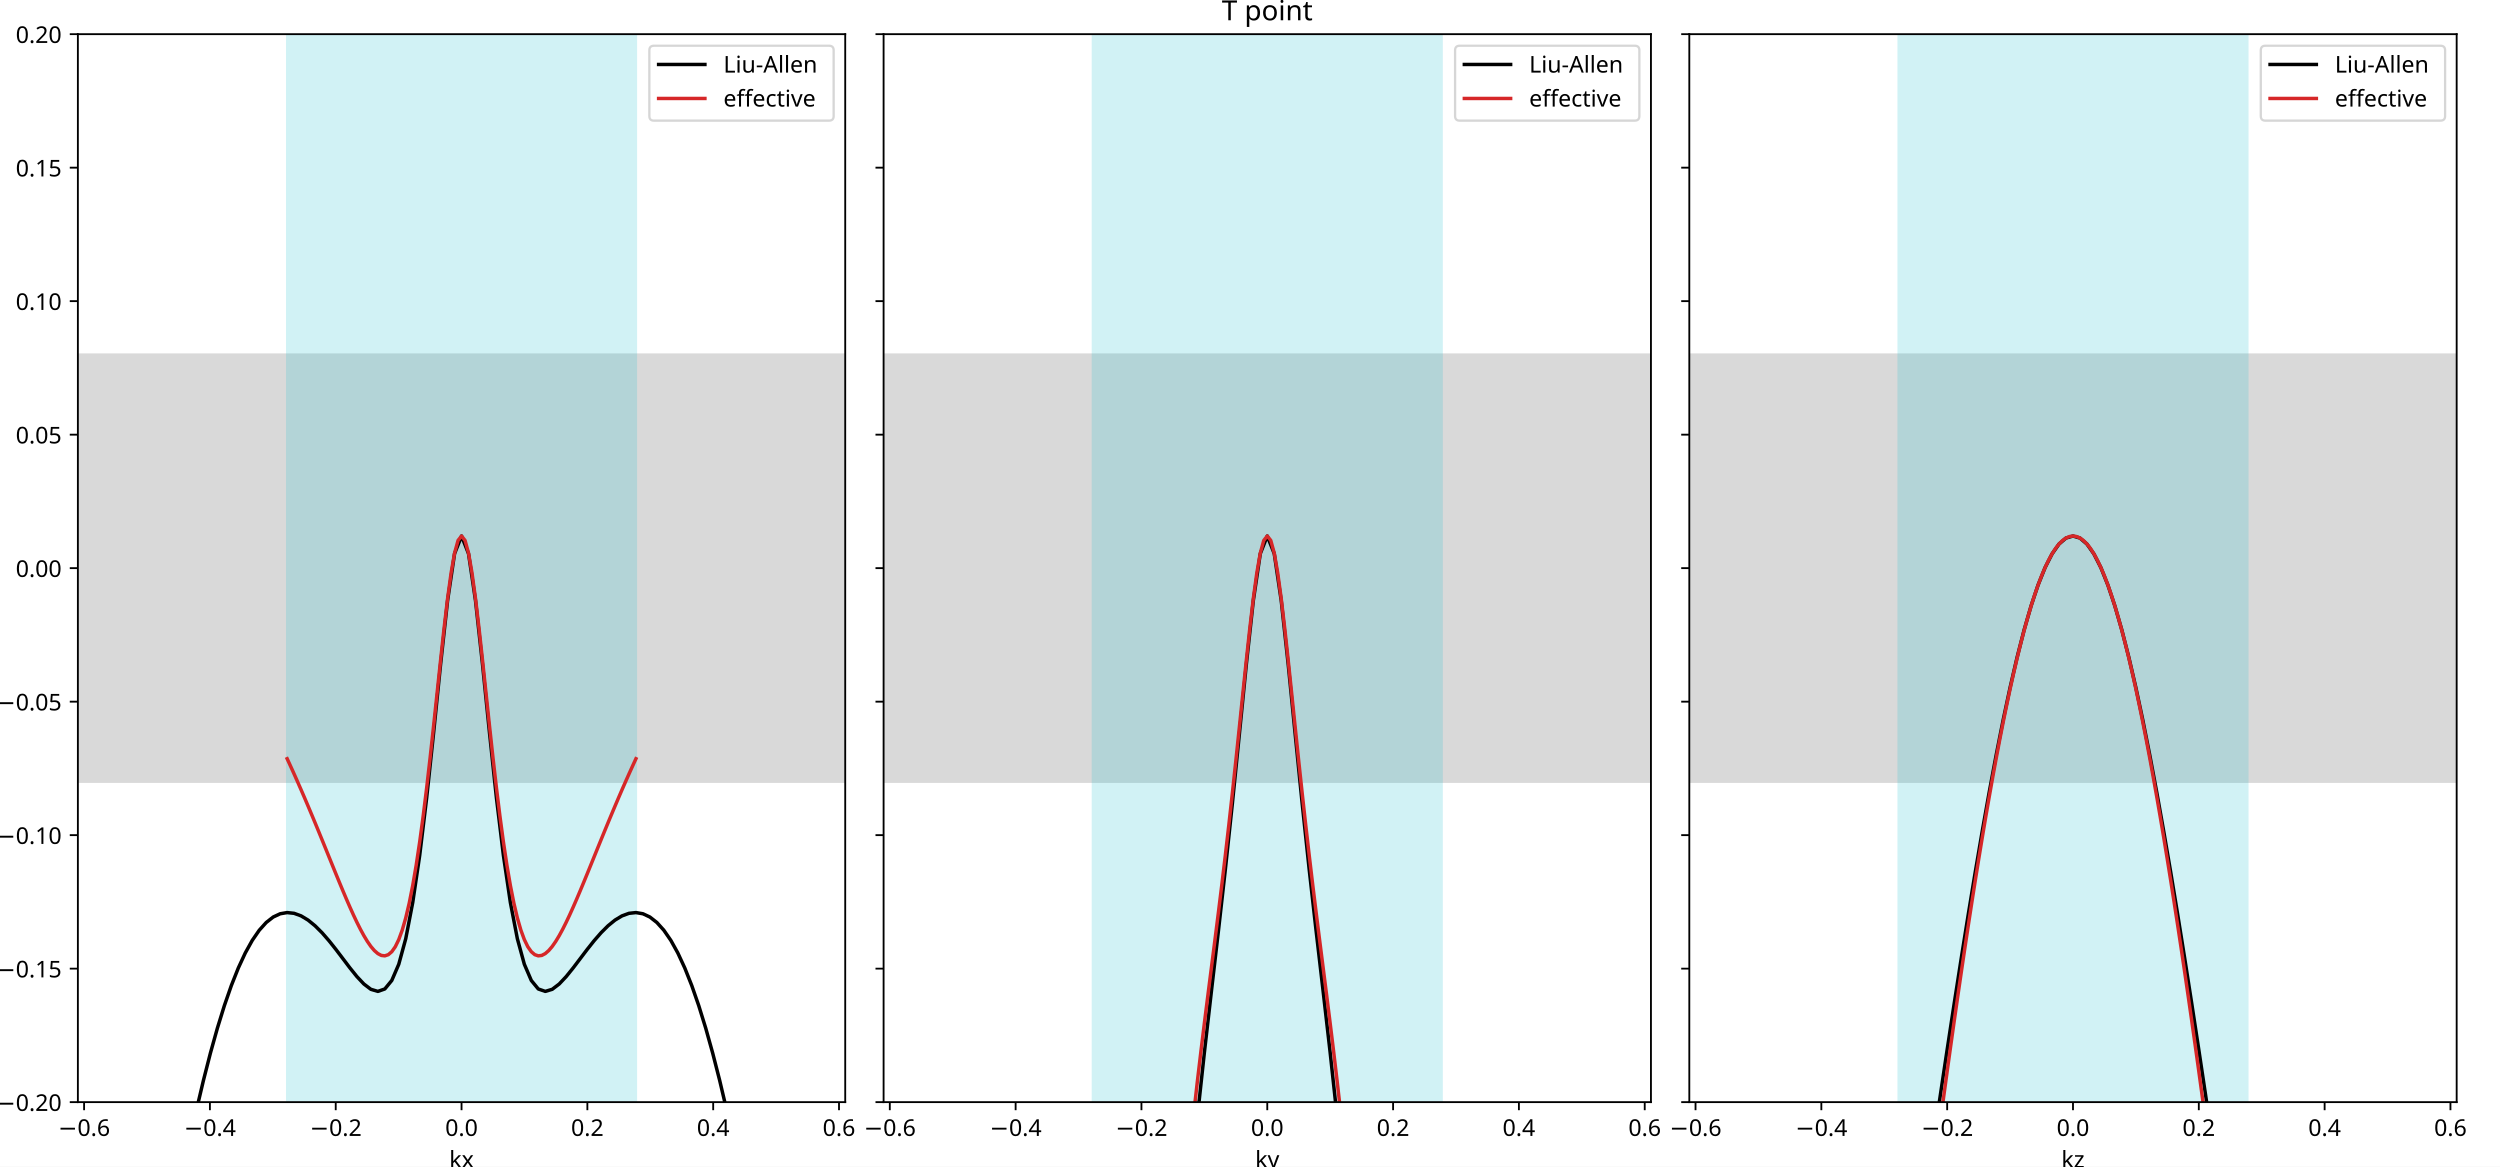
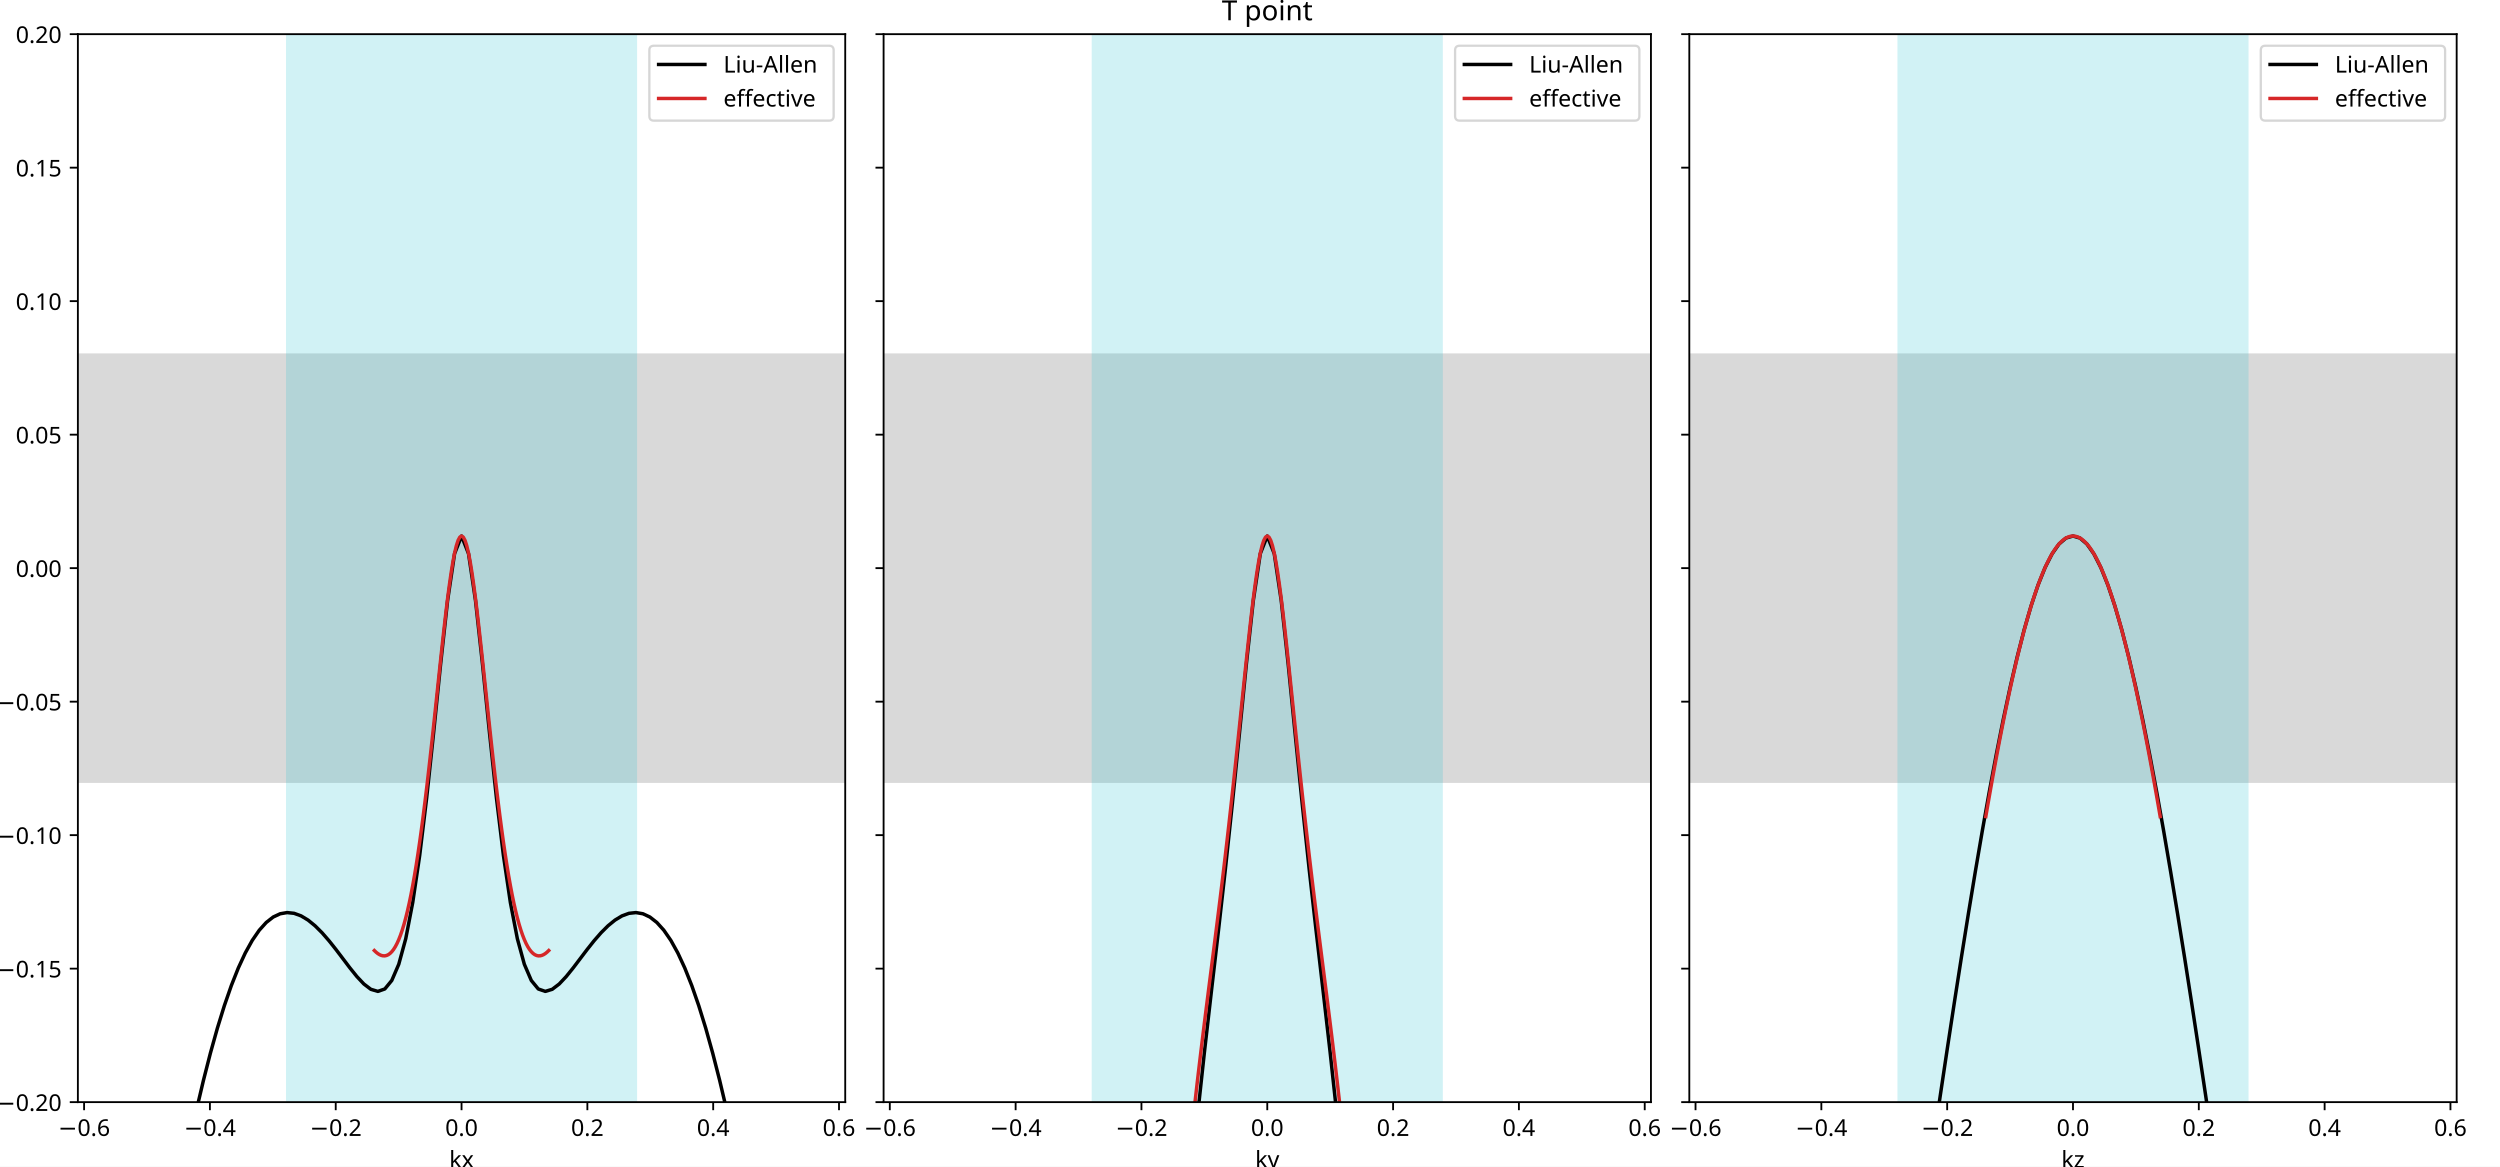
<svg xmlns="http://www.w3.org/2000/svg" xmlns:xlink="http://www.w3.org/1999/xlink" width="1080pt" height="504pt" viewBox="0 0 1080 504" version="1.1">
  <defs>
    <style type="text/css">*{stroke-linejoin: round; stroke-linecap: butt}</style>
  </defs>
  <g id="figure_1">
    <g id="patch_1">
      <path d="M 0 504  L 1080 504  L 1080 0  L 0 0  z " style="fill: #ffffff" />
    </g>
    <g id="axes_1">
      <g id="patch_2">
        <path d="M 33.64 476.12  L 365.137 476.12  L 365.137 14.76  L 33.64 14.76  z " style="fill: #ffffff" />
      </g>
      <g id="patch_3">
-         <path d="M 33.64 337.712  L 33.64 153.168  L 365.137 153.168  L 365.137 337.712  z " clip-path="url(#p3bbc471423)" style="fill: #808080; opacity: 0.3; stroke: #808080; stroke-linejoin: miter" />
+         <path d="M 33.64 337.712  L 33.64 153.168  L 365.137 153.168  L 365.137 337.712  z " clip-path="url(#p25ad41d52d)" style="fill: #808080; opacity: 0.3; stroke: #808080; stroke-linejoin: miter" />
      </g>
      <g id="patch_4">
-         <path d="M 124.048 476.12  L 124.048 14.76  L 274.729 14.76  L 274.729 476.12  z " clip-path="url(#p3bbc471423)" style="fill: #17becf; opacity: 0.2; stroke: #17becf; stroke-linejoin: miter" />
+         <path d="M 124.048 476.12  L 124.048 14.76  L 274.729 14.76  L 274.729 476.12  z " clip-path="url(#p25ad41d52d)" style="fill: #17becf; opacity: 0.2; stroke: #17becf; stroke-linejoin: miter" />
      </g>
      <g id="matplotlib.axis_1">
        <g id="xtick_1">
          <g id="line2d_1">
            <defs>
-               <path id="mbbe432a598" d="M 0 0  L 0 3.5  " style="stroke: #000000; stroke-width: 0.8" />
+               <path id="m4f15b73478" d="M 0 0  L 0 3.5  " style="stroke: #000000; stroke-width: 0.8" />
            </defs>
            <g>
-               <use xlink:href="#mbbe432a598" x="36.326" y="476.12" style="stroke: #000000; stroke-width: 0.8" />
+               <use xlink:href="#m4f15b73478" x="36.326" y="476.12" style="stroke: #000000; stroke-width: 0.8" />
            </g>
          </g>
          <g id="text_1">
            <text style="font: 10px 'sans-serif'; text-anchor: middle" x="36.326" y="490.718" transform="rotate(-0, 36.32618, 490.7184)">−0.6</text>
          </g>
        </g>
        <g id="xtick_2">
          <g id="line2d_2">
            <g>
-               <use xlink:href="#mbbe432a598" x="90.68" y="476.12" style="stroke: #000000; stroke-width: 0.8" />
+               <use xlink:href="#m4f15b73478" x="90.68" y="476.12" style="stroke: #000000; stroke-width: 0.8" />
            </g>
          </g>
          <g id="text_2">
            <text style="font: 10px 'sans-serif'; text-anchor: middle" x="90.68" y="490.718" transform="rotate(-0, 90.68025, 490.7184)">−0.4</text>
          </g>
        </g>
        <g id="xtick_3">
          <g id="line2d_3">
            <g>
-               <use xlink:href="#mbbe432a598" x="145.034" y="476.12" style="stroke: #000000; stroke-width: 0.8" />
+               <use xlink:href="#m4f15b73478" x="145.034" y="476.12" style="stroke: #000000; stroke-width: 0.8" />
            </g>
          </g>
          <g id="text_3">
            <text style="font: 10px 'sans-serif'; text-anchor: middle" x="145.034" y="490.718" transform="rotate(-0, 145.0343, 490.7184)">−0.2</text>
          </g>
        </g>
        <g id="xtick_4">
          <g id="line2d_4">
            <g>
-               <use xlink:href="#mbbe432a598" x="199.388" y="476.12" style="stroke: #000000; stroke-width: 0.8" />
+               <use xlink:href="#m4f15b73478" x="199.388" y="476.12" style="stroke: #000000; stroke-width: 0.8" />
            </g>
          </g>
          <g id="text_4">
            <text style="font: 10px 'sans-serif'; text-anchor: middle" x="199.388" y="490.718" transform="rotate(-0, 199.3884, 490.7184)">0.0</text>
          </g>
        </g>
        <g id="xtick_5">
          <g id="line2d_5">
            <g>
-               <use xlink:href="#mbbe432a598" x="253.742" y="476.12" style="stroke: #000000; stroke-width: 0.8" />
+               <use xlink:href="#m4f15b73478" x="253.742" y="476.12" style="stroke: #000000; stroke-width: 0.8" />
            </g>
          </g>
          <g id="text_5">
            <text style="font: 10px 'sans-serif'; text-anchor: middle" x="253.742" y="490.718" transform="rotate(-0, 253.7425, 490.7184)">0.2</text>
          </g>
        </g>
        <g id="xtick_6">
          <g id="line2d_6">
            <g>
-               <use xlink:href="#mbbe432a598" x="308.097" y="476.12" style="stroke: #000000; stroke-width: 0.8" />
+               <use xlink:href="#m4f15b73478" x="308.097" y="476.12" style="stroke: #000000; stroke-width: 0.8" />
            </g>
          </g>
          <g id="text_6">
            <text style="font: 10px 'sans-serif'; text-anchor: middle" x="308.097" y="490.718" transform="rotate(-0, 308.0965, 490.7184)">0.4</text>
          </g>
        </g>
        <g id="xtick_7">
          <g id="line2d_7">
            <g>
-               <use xlink:href="#mbbe432a598" x="362.451" y="476.12" style="stroke: #000000; stroke-width: 0.8" />
+               <use xlink:href="#m4f15b73478" x="362.451" y="476.12" style="stroke: #000000; stroke-width: 0.8" />
            </g>
          </g>
          <g id="text_7">
            <text style="font: 10px 'sans-serif'; text-anchor: middle" x="362.451" y="490.718" transform="rotate(-0, 362.4506, 490.7184)">0.6</text>
          </g>
        </g>
        <g id="text_8">
          <text style="font: 10px 'sans-serif'; text-anchor: middle" x="199.388" y="504.397" transform="rotate(-0, 199.3884, 504.3966)">kx</text>
        </g>
      </g>
      <g id="matplotlib.axis_2">
        <g id="ytick_1">
          <g id="line2d_8">
            <defs>
-               <path id="maee3a54bb1" d="M 0 0  L -3.5 0  " style="stroke: #000000; stroke-width: 0.8" />
+               <path id="m6a790f35de" d="M 0 0  L -3.5 0  " style="stroke: #000000; stroke-width: 0.8" />
            </defs>
            <g>
-               <use xlink:href="#maee3a54bb1" x="33.64" y="476.12" style="stroke: #000000; stroke-width: 0.8" />
+               <use xlink:href="#m6a790f35de" x="33.64" y="476.12" style="stroke: #000000; stroke-width: 0.8" />
            </g>
          </g>
          <g id="text_9">
            <text style="font: 10px 'sans-serif'; text-anchor: end" x="26.64" y="479.919" transform="rotate(-0, 26.64, 479.9192)">−0.20</text>
          </g>
        </g>
        <g id="ytick_2">
          <g id="line2d_9">
            <g>
-               <use xlink:href="#maee3a54bb1" x="33.64" y="418.45" style="stroke: #000000; stroke-width: 0.8" />
+               <use xlink:href="#m6a790f35de" x="33.64" y="418.45" style="stroke: #000000; stroke-width: 0.8" />
            </g>
          </g>
          <g id="text_10">
            <text style="font: 10px 'sans-serif'; text-anchor: end" x="26.64" y="422.249" transform="rotate(-0, 26.64, 422.2492)">−0.15</text>
          </g>
        </g>
        <g id="ytick_3">
          <g id="line2d_10">
            <g>
-               <use xlink:href="#maee3a54bb1" x="33.64" y="360.78" style="stroke: #000000; stroke-width: 0.8" />
+               <use xlink:href="#m6a790f35de" x="33.64" y="360.78" style="stroke: #000000; stroke-width: 0.8" />
            </g>
          </g>
          <g id="text_11">
            <text style="font: 10px 'sans-serif'; text-anchor: end" x="26.64" y="364.579" transform="rotate(-0, 26.64, 364.5792)">−0.10</text>
          </g>
        </g>
        <g id="ytick_4">
          <g id="line2d_11">
            <g>
-               <use xlink:href="#maee3a54bb1" x="33.64" y="303.11" style="stroke: #000000; stroke-width: 0.8" />
+               <use xlink:href="#m6a790f35de" x="33.64" y="303.11" style="stroke: #000000; stroke-width: 0.8" />
            </g>
          </g>
          <g id="text_12">
            <text style="font: 10px 'sans-serif'; text-anchor: end" x="26.64" y="306.909" transform="rotate(-0, 26.64, 306.9092)">−0.05</text>
          </g>
        </g>
        <g id="ytick_5">
          <g id="line2d_12">
            <g>
-               <use xlink:href="#maee3a54bb1" x="33.64" y="245.44" style="stroke: #000000; stroke-width: 0.8" />
+               <use xlink:href="#m6a790f35de" x="33.64" y="245.44" style="stroke: #000000; stroke-width: 0.8" />
            </g>
          </g>
          <g id="text_13">
            <text style="font: 10px 'sans-serif'; text-anchor: end" x="26.64" y="249.239" transform="rotate(-0, 26.64, 249.2392)">0.00</text>
          </g>
        </g>
        <g id="ytick_6">
          <g id="line2d_13">
            <g>
-               <use xlink:href="#maee3a54bb1" x="33.64" y="187.77" style="stroke: #000000; stroke-width: 0.8" />
+               <use xlink:href="#m6a790f35de" x="33.64" y="187.77" style="stroke: #000000; stroke-width: 0.8" />
            </g>
          </g>
          <g id="text_14">
            <text style="font: 10px 'sans-serif'; text-anchor: end" x="26.64" y="191.569" transform="rotate(-0, 26.64, 191.5692)">0.05</text>
          </g>
        </g>
        <g id="ytick_7">
          <g id="line2d_14">
            <g>
-               <use xlink:href="#maee3a54bb1" x="33.64" y="130.1" style="stroke: #000000; stroke-width: 0.8" />
+               <use xlink:href="#m6a790f35de" x="33.64" y="130.1" style="stroke: #000000; stroke-width: 0.8" />
            </g>
          </g>
          <g id="text_15">
            <text style="font: 10px 'sans-serif'; text-anchor: end" x="26.64" y="133.899" transform="rotate(-0, 26.64, 133.8992)">0.10</text>
          </g>
        </g>
        <g id="ytick_8">
          <g id="line2d_15">
            <g>
-               <use xlink:href="#maee3a54bb1" x="33.64" y="72.43" style="stroke: #000000; stroke-width: 0.8" />
+               <use xlink:href="#m6a790f35de" x="33.64" y="72.43" style="stroke: #000000; stroke-width: 0.8" />
            </g>
          </g>
          <g id="text_16">
            <text style="font: 10px 'sans-serif'; text-anchor: end" x="26.64" y="76.229" transform="rotate(-0, 26.64, 76.22922)">0.15</text>
          </g>
        </g>
        <g id="ytick_9">
          <g id="line2d_16">
            <g>
-               <use xlink:href="#maee3a54bb1" x="33.64" y="14.76" style="stroke: #000000; stroke-width: 0.8" />
+               <use xlink:href="#m6a790f35de" x="33.64" y="14.76" style="stroke: #000000; stroke-width: 0.8" />
            </g>
          </g>
          <g id="text_17">
            <text style="font: 10px 'sans-serif'; text-anchor: end" x="26.64" y="18.559" transform="rotate(-0, 26.64, 18.55922)">0.20</text>
          </g>
        </g>
        <g id="text_18">
          <text style="font: 10px 'sans-serif'; text-anchor: middle" x="-10.085" y="245.44" transform="rotate(-90, -10.085, 245.44)">Energy</text>
        </g>
      </g>
      <g id="line2d_17">
-         <path d="M 79.404 505  L 81.858 493.15  L 84.871 479.47  L 87.885 466.714  L 90.899 454.929  L 93.912 444.154  L 96.926 434.422  L 99.939 425.757  L 102.953 418.171  L 105.967 411.667  L 108.98 406.237  L 111.994 401.863  L 115.007 398.515  L 118.021 396.158  L 121.035 394.747  L 124.048 394.232  L 127.062 394.558  L 130.075 395.663  L 133.089 397.48  L 136.103 399.935  L 139.116 402.942  L 142.13 406.402  L 145.143 410.194  L 148.157 414.17  L 151.171 418.145  L 154.184 421.883  L 157.198 425.087  L 160.211 427.378  L 163.225 428.283  L 166.239 427.232  L 169.252 423.561  L 172.266 416.554  L 175.28 405.518  L 178.293 389.916  L 181.307 369.534  L 184.32 344.683  L 187.334 316.426  L 190.348 286.849  L 193.361 259.423  L 196.375 239.176  L 199.388 231.566  L 202.402 239.176  L 205.416 259.423  L 208.429 286.849  L 211.443 316.426  L 214.456 344.683  L 217.47 369.534  L 220.484 389.916  L 223.497 405.518  L 226.511 416.554  L 229.524 423.561  L 232.538 427.232  L 235.552 428.283  L 238.565 427.378  L 241.579 425.087  L 244.592 421.883  L 247.606 418.145  L 250.62 414.17  L 253.633 410.194  L 256.647 406.402  L 259.661 402.942  L 262.674 399.935  L 265.688 397.48  L 268.701 395.663  L 271.715 394.558  L 274.729 394.232  L 277.742 394.747  L 280.756 396.158  L 283.769 398.515  L 286.783 401.863  L 289.797 406.237  L 292.81 411.667  L 295.824 418.171  L 298.837 425.757  L 301.851 434.422  L 304.865 444.154  L 307.878 454.929  L 310.892 466.714  L 313.905 479.47  L 316.919 493.15  L 319.373 505  " clip-path="url(#p3bbc471423)" style="fill: none; stroke: #000000; stroke-width: 1.5; stroke-linecap: square" />
+         <path d="M 79.404 505  L 81.858 493.15  L 84.871 479.47  L 87.885 466.714  L 90.899 454.929  L 93.912 444.154  L 96.926 434.422  L 99.939 425.757  L 102.953 418.171  L 105.967 411.667  L 108.98 406.237  L 111.994 401.863  L 115.007 398.515  L 118.021 396.158  L 121.035 394.747  L 124.048 394.232  L 127.062 394.558  L 130.075 395.663  L 133.089 397.48  L 136.103 399.935  L 139.116 402.942  L 142.13 406.402  L 145.143 410.194  L 148.157 414.17  L 151.171 418.145  L 154.184 421.883  L 157.198 425.087  L 160.211 427.378  L 163.225 428.283  L 166.239 427.232  L 169.252 423.561  L 172.266 416.554  L 175.28 405.518  L 178.293 389.916  L 181.307 369.534  L 184.32 344.683  L 187.334 316.426  L 190.348 286.849  L 193.361 259.423  L 196.375 239.176  L 199.388 231.566  L 202.402 239.176  L 205.416 259.423  L 208.429 286.849  L 211.443 316.426  L 214.456 344.683  L 217.47 369.534  L 220.484 389.916  L 223.497 405.518  L 226.511 416.554  L 229.524 423.561  L 232.538 427.232  L 235.552 428.283  L 238.565 427.378  L 241.579 425.087  L 244.592 421.883  L 247.606 418.145  L 250.62 414.17  L 253.633 410.194  L 256.647 406.402  L 259.661 402.942  L 262.674 399.935  L 265.688 397.48  L 268.701 395.663  L 271.715 394.558  L 274.729 394.232  L 277.742 394.747  L 280.756 396.158  L 283.769 398.515  L 286.783 401.863  L 289.797 406.237  L 292.81 411.667  L 295.824 418.171  L 298.837 425.757  L 301.851 434.422  L 304.865 444.154  L 307.878 454.929  L 310.892 466.714  L 313.905 479.47  L 316.919 493.15  L 319.373 505  " clip-path="url(#p25ad41d52d)" style="fill: none; stroke: #000000; stroke-width: 1.5; stroke-linecap: square" />
      </g>
      <g id="line2d_18">
-         <path d="M 124.048 327.767  L 125.555 331.042  L 127.062 334.373  L 128.569 337.758  L 130.075 341.197  L 131.582 344.687  L 133.089 348.224  L 134.596 351.806  L 136.103 355.427  L 137.609 359.082  L 139.116 362.765  L 140.623 366.467  L 142.13 370.18  L 143.637 373.892  L 145.143 377.59  L 146.65 381.258  L 148.157 384.88  L 149.664 388.434  L 151.171 391.896  L 152.677 395.237  L 154.184 398.428  L 155.691 401.429  L 157.198 404.201  L 158.705 406.695  L 160.211 408.859  L 161.718 410.632  L 163.225 411.95  L 164.732 412.74  L 166.239 412.924  L 167.746 412.419  L 169.252 411.139  L 170.759 408.996  L 172.266 405.903  L 173.773 401.778  L 175.28 396.547  L 176.786 390.152  L 178.293 382.553  L 179.8 373.735  L 181.307 363.715  L 182.814 352.548  L 184.32 340.335  L 185.827 327.226  L 187.334 313.437  L 188.841 299.255  L 190.348 285.053  L 191.854 271.302  L 193.361 258.579  L 194.868 247.556  L 196.375 238.956  L 197.882 233.46  L 199.388 231.566  L 200.895 233.46  L 202.402 238.956  L 203.909 247.556  L 205.416 258.579  L 206.922 271.302  L 208.429 285.053  L 209.936 299.255  L 211.443 313.437  L 212.95 327.226  L 214.456 340.335  L 215.963 352.548  L 217.47 363.715  L 218.977 373.735  L 220.484 382.553  L 221.99 390.152  L 223.497 396.547  L 225.004 401.778  L 226.511 405.903  L 228.018 408.996  L 229.524 411.139  L 231.031 412.419  L 232.538 412.924  L 234.045 412.74  L 235.552 411.95  L 237.058 410.632  L 238.565 408.859  L 240.072 406.695  L 241.579 404.201  L 243.086 401.429  L 244.592 398.428  L 246.099 395.237  L 247.606 391.896  L 249.113 388.434  L 250.62 384.88  L 252.127 381.258  L 253.633 377.59  L 255.14 373.892  L 256.647 370.18  L 258.154 366.467  L 259.661 362.765  L 261.167 359.082  L 262.674 355.427  L 264.181 351.806  L 265.688 348.224  L 267.195 344.687  L 268.701 341.197  L 270.208 337.758  L 271.715 334.373  L 273.222 331.042  L 274.729 327.767  " clip-path="url(#p3bbc471423)" style="fill: none; stroke: #d62728; stroke-width: 1.5; stroke-linecap: square" />
+         <path d="M 161.718 410.632  L 162.472 411.353  L 163.225 411.95  L 163.979 412.416  L 164.732 412.74  L 165.485 412.913  L 166.239 412.924  L 166.992 412.763  L 167.746 412.419  L 168.499 411.882  L 169.252 411.139  L 170.006 410.181  L 170.759 408.996  L 171.513 407.574  L 172.266 405.903  L 173.019 403.974  L 173.773 401.778  L 174.526 399.305  L 175.28 396.547  L 176.033 393.498  L 176.786 390.152  L 177.54 386.505  L 178.293 382.553  L 179.047 378.296  L 179.8 373.735  L 180.553 368.873  L 181.307 363.715  L 182.06 358.27  L 182.814 352.548  L 183.567 346.564  L 184.32 340.335  L 185.074 333.88  L 185.827 327.226  L 186.581 320.401  L 187.334 313.437  L 188.087 306.374  L 188.841 299.255  L 189.594 292.13  L 190.348 285.053  L 191.101 278.088  L 191.854 271.302  L 192.608 264.772  L 193.361 258.579  L 194.115 252.81  L 194.868 247.556  L 195.621 242.908  L 196.375 238.956  L 197.128 235.783  L 197.882 233.46  L 198.635 232.043  L 199.388 231.566  L 200.142 232.043  L 200.895 233.46  L 201.649 235.783  L 202.402 238.956  L 203.155 242.908  L 203.909 247.556  L 204.662 252.81  L 205.416 258.579  L 206.169 264.772  L 206.922 271.302  L 207.676 278.088  L 208.429 285.053  L 209.183 292.13  L 209.936 299.255  L 210.689 306.374  L 211.443 313.437  L 212.196 320.401  L 212.95 327.226  L 213.703 333.88  L 214.456 340.335  L 215.21 346.564  L 215.963 352.548  L 216.717 358.27  L 217.47 363.715  L 218.223 368.873  L 218.977 373.735  L 219.73 378.296  L 220.484 382.553  L 221.237 386.505  L 221.99 390.152  L 222.744 393.498  L 223.497 396.547  L 224.251 399.305  L 225.004 401.778  L 225.757 403.974  L 226.511 405.903  L 227.264 407.574  L 228.018 408.996  L 228.771 410.181  L 229.524 411.139  L 230.278 411.882  L 231.031 412.419  L 231.785 412.763  L 232.538 412.924  L 233.291 412.913  L 234.045 412.74  L 234.798 412.416  L 235.552 411.95  L 236.305 411.353  L 237.058 410.632  " clip-path="url(#p25ad41d52d)" style="fill: none; stroke: #d62728; stroke-width: 1.5; stroke-linecap: square" />
      </g>
      <g id="patch_5">
        <path d="M 33.64 476.12  L 33.64 14.76  " style="fill: none; stroke: #000000; stroke-width: 0.8; stroke-linejoin: miter; stroke-linecap: square" />
      </g>
      <g id="patch_6">
        <path d="M 365.137 476.12  L 365.137 14.76  " style="fill: none; stroke: #000000; stroke-width: 0.8; stroke-linejoin: miter; stroke-linecap: square" />
      </g>
      <g id="patch_7">
        <path d="M 33.64 476.12  L 365.137 476.12  " style="fill: none; stroke: #000000; stroke-width: 0.8; stroke-linejoin: miter; stroke-linecap: square" />
      </g>
      <g id="patch_8">
        <path d="M 33.64 14.76  L 365.137 14.76  " style="fill: none; stroke: #000000; stroke-width: 0.8; stroke-linejoin: miter; stroke-linecap: square" />
      </g>
      <g id="legend_1">
        <g id="patch_9">
          <path d="M 282.521 52.116  L 358.137 52.116  Q 360.137 52.116 360.137 50.116  L 360.137 21.76  Q 360.137 19.76 358.137 19.76  L 282.521 19.76  Q 280.521 19.76 280.521 21.76  L 280.521 50.116  Q 280.521 52.116 282.521 52.116  z " style="fill: #ffffff; opacity: 0.8; stroke: #cccccc; stroke-linejoin: miter" />
        </g>
        <g id="line2d_19">
          <path d="M 284.521 27.858  L 294.521 27.858  L 304.521 27.858  " style="fill: none; stroke: #000000; stroke-width: 1.5; stroke-linecap: square" />
        </g>
        <g id="text_19">
          <text style="font: 10px 'sans-serif'; text-anchor: start" x="312.521" y="31.358" transform="rotate(-0, 312.5211, 31.35844)">Liu-Allen</text>
        </g>
        <g id="line2d_20">
          <path d="M 284.521 42.537  L 294.521 42.537  L 304.521 42.537  " style="fill: none; stroke: #d62728; stroke-width: 1.5; stroke-linecap: square" />
        </g>
        <g id="text_20">
          <text style="font: 10px 'sans-serif'; text-anchor: start" x="312.521" y="46.037" transform="rotate(-0, 312.5211, 46.03656)">effective</text>
        </g>
      </g>
    </g>
    <g id="axes_2">
      <g id="patch_10">
        <path d="M 381.712 476.12  L 713.208 476.12  L 713.208 14.76  L 381.712 14.76  z " style="fill: #ffffff" />
      </g>
      <g id="patch_11">
-         <path d="M 381.712 337.712  L 381.712 153.168  L 713.208 153.168  L 713.208 337.712  z " clip-path="url(#p5e5d48efc4)" style="fill: #808080; opacity: 0.3; stroke: #808080; stroke-linejoin: miter" />
+         <path d="M 381.712 337.712  L 381.712 153.168  L 713.208 153.168  L 713.208 337.712  z " clip-path="url(#p23c8be28c6)" style="fill: #808080; opacity: 0.3; stroke: #808080; stroke-linejoin: miter" />
      </g>
      <g id="patch_12">
-         <path d="M 472.12 476.12  L 472.12 14.76  L 622.8 14.76  L 622.8 476.12  z " clip-path="url(#p5e5d48efc4)" style="fill: #17becf; opacity: 0.2; stroke: #17becf; stroke-linejoin: miter" />
+         <path d="M 472.12 476.12  L 472.12 14.76  L 622.8 14.76  L 622.8 476.12  z " clip-path="url(#p23c8be28c6)" style="fill: #17becf; opacity: 0.2; stroke: #17becf; stroke-linejoin: miter" />
      </g>
      <g id="matplotlib.axis_3">
        <g id="xtick_8">
          <g id="line2d_21">
            <g>
-               <use xlink:href="#mbbe432a598" x="384.398" y="476.12" style="stroke: #000000; stroke-width: 0.8" />
+               <use xlink:href="#m4f15b73478" x="384.398" y="476.12" style="stroke: #000000; stroke-width: 0.8" />
            </g>
          </g>
          <g id="text_21">
            <text style="font: 10px 'sans-serif'; text-anchor: middle" x="384.398" y="490.718" transform="rotate(-0, 384.3978, 490.7184)">−0.6</text>
          </g>
        </g>
        <g id="xtick_9">
          <g id="line2d_22">
            <g>
-               <use xlink:href="#mbbe432a598" x="438.752" y="476.12" style="stroke: #000000; stroke-width: 0.8" />
+               <use xlink:href="#m4f15b73478" x="438.752" y="476.12" style="stroke: #000000; stroke-width: 0.8" />
            </g>
          </g>
          <g id="text_22">
            <text style="font: 10px 'sans-serif'; text-anchor: middle" x="438.752" y="490.718" transform="rotate(-0, 438.7519, 490.7184)">−0.4</text>
          </g>
        </g>
        <g id="xtick_10">
          <g id="line2d_23">
            <g>
-               <use xlink:href="#mbbe432a598" x="493.106" y="476.12" style="stroke: #000000; stroke-width: 0.8" />
+               <use xlink:href="#m4f15b73478" x="493.106" y="476.12" style="stroke: #000000; stroke-width: 0.8" />
            </g>
          </g>
          <g id="text_23">
            <text style="font: 10px 'sans-serif'; text-anchor: middle" x="493.106" y="490.718" transform="rotate(-0, 493.1059, 490.7184)">−0.2</text>
          </g>
        </g>
        <g id="xtick_11">
          <g id="line2d_24">
            <g>
-               <use xlink:href="#mbbe432a598" x="547.46" y="476.12" style="stroke: #000000; stroke-width: 0.8" />
+               <use xlink:href="#m4f15b73478" x="547.46" y="476.12" style="stroke: #000000; stroke-width: 0.8" />
            </g>
          </g>
          <g id="text_24">
            <text style="font: 10px 'sans-serif'; text-anchor: middle" x="547.46" y="490.718" transform="rotate(-0, 547.46, 490.7184)">0.0</text>
          </g>
        </g>
        <g id="xtick_12">
          <g id="line2d_25">
            <g>
-               <use xlink:href="#mbbe432a598" x="601.814" y="476.12" style="stroke: #000000; stroke-width: 0.8" />
+               <use xlink:href="#m4f15b73478" x="601.814" y="476.12" style="stroke: #000000; stroke-width: 0.8" />
            </g>
          </g>
          <g id="text_25">
            <text style="font: 10px 'sans-serif'; text-anchor: middle" x="601.814" y="490.718" transform="rotate(-0, 601.8141, 490.7184)">0.2</text>
          </g>
        </g>
        <g id="xtick_13">
          <g id="line2d_26">
            <g>
-               <use xlink:href="#mbbe432a598" x="656.168" y="476.12" style="stroke: #000000; stroke-width: 0.8" />
+               <use xlink:href="#m4f15b73478" x="656.168" y="476.12" style="stroke: #000000; stroke-width: 0.8" />
            </g>
          </g>
          <g id="text_26">
            <text style="font: 10px 'sans-serif'; text-anchor: middle" x="656.168" y="490.718" transform="rotate(-0, 656.1681, 490.7184)">0.4</text>
          </g>
        </g>
        <g id="xtick_14">
          <g id="line2d_27">
            <g>
-               <use xlink:href="#mbbe432a598" x="710.522" y="476.12" style="stroke: #000000; stroke-width: 0.8" />
+               <use xlink:href="#m4f15b73478" x="710.522" y="476.12" style="stroke: #000000; stroke-width: 0.8" />
            </g>
          </g>
          <g id="text_27">
            <text style="font: 10px 'sans-serif'; text-anchor: middle" x="710.522" y="490.718" transform="rotate(-0, 710.5222, 490.7184)">0.6</text>
          </g>
        </g>
        <g id="text_28">
          <text style="font: 10px 'sans-serif'; text-anchor: middle" x="547.46" y="504.397" transform="rotate(-0, 547.46, 504.3966)">ky</text>
        </g>
      </g>
      <g id="matplotlib.axis_4">
        <g id="ytick_10">
          <g id="line2d_28">
            <g>
-               <use xlink:href="#maee3a54bb1" x="381.712" y="476.12" style="stroke: #000000; stroke-width: 0.8" />
+               <use xlink:href="#m6a790f35de" x="381.712" y="476.12" style="stroke: #000000; stroke-width: 0.8" />
            </g>
          </g>
        </g>
        <g id="ytick_11">
          <g id="line2d_29">
            <g>
-               <use xlink:href="#maee3a54bb1" x="381.712" y="418.45" style="stroke: #000000; stroke-width: 0.8" />
+               <use xlink:href="#m6a790f35de" x="381.712" y="418.45" style="stroke: #000000; stroke-width: 0.8" />
            </g>
          </g>
        </g>
        <g id="ytick_12">
          <g id="line2d_30">
            <g>
-               <use xlink:href="#maee3a54bb1" x="381.712" y="360.78" style="stroke: #000000; stroke-width: 0.8" />
+               <use xlink:href="#m6a790f35de" x="381.712" y="360.78" style="stroke: #000000; stroke-width: 0.8" />
            </g>
          </g>
        </g>
        <g id="ytick_13">
          <g id="line2d_31">
            <g>
-               <use xlink:href="#maee3a54bb1" x="381.712" y="303.11" style="stroke: #000000; stroke-width: 0.8" />
+               <use xlink:href="#m6a790f35de" x="381.712" y="303.11" style="stroke: #000000; stroke-width: 0.8" />
            </g>
          </g>
        </g>
        <g id="ytick_14">
          <g id="line2d_32">
            <g>
-               <use xlink:href="#maee3a54bb1" x="381.712" y="245.44" style="stroke: #000000; stroke-width: 0.8" />
+               <use xlink:href="#m6a790f35de" x="381.712" y="245.44" style="stroke: #000000; stroke-width: 0.8" />
            </g>
          </g>
        </g>
        <g id="ytick_15">
          <g id="line2d_33">
            <g>
-               <use xlink:href="#maee3a54bb1" x="381.712" y="187.77" style="stroke: #000000; stroke-width: 0.8" />
+               <use xlink:href="#m6a790f35de" x="381.712" y="187.77" style="stroke: #000000; stroke-width: 0.8" />
            </g>
          </g>
        </g>
        <g id="ytick_16">
          <g id="line2d_34">
            <g>
-               <use xlink:href="#maee3a54bb1" x="381.712" y="130.1" style="stroke: #000000; stroke-width: 0.8" />
+               <use xlink:href="#m6a790f35de" x="381.712" y="130.1" style="stroke: #000000; stroke-width: 0.8" />
            </g>
          </g>
        </g>
        <g id="ytick_17">
          <g id="line2d_35">
            <g>
-               <use xlink:href="#maee3a54bb1" x="381.712" y="72.43" style="stroke: #000000; stroke-width: 0.8" />
+               <use xlink:href="#m6a790f35de" x="381.712" y="72.43" style="stroke: #000000; stroke-width: 0.8" />
            </g>
          </g>
        </g>
        <g id="ytick_18">
          <g id="line2d_36">
            <g>
-               <use xlink:href="#maee3a54bb1" x="381.712" y="14.76" style="stroke: #000000; stroke-width: 0.8" />
+               <use xlink:href="#m6a790f35de" x="381.712" y="14.76" style="stroke: #000000; stroke-width: 0.8" />
            </g>
          </g>
        </g>
      </g>
      <g id="line2d_37">
-         <path d="M 515.049 505  L 517.324 482.08  L 520.338 454.292  L 523.351 428.035  L 526.365 402.099  L 529.378 375.342  L 532.392 347.017  L 535.406 317.159  L 538.419 287.005  L 541.433 259.44  L 544.446 239.176  L 547.46 231.566  L 550.474 239.176  L 553.487 259.44  L 556.501 287.005  L 559.514 317.161  L 562.528 347.021  L 565.542 375.348  L 568.555 402.11  L 571.569 428.053  L 574.582 454.319  L 577.596 482.119  L 579.866 505  " clip-path="url(#p5e5d48efc4)" style="fill: none; stroke: #000000; stroke-width: 1.5; stroke-linecap: square" />
+         <path d="M 515.049 505  L 517.324 482.08  L 520.338 454.292  L 523.351 428.035  L 526.365 402.099  L 529.378 375.342  L 532.392 347.017  L 535.406 317.159  L 538.419 287.005  L 541.433 259.44  L 544.446 239.176  L 547.46 231.566  L 550.474 239.176  L 553.487 259.44  L 556.501 287.005  L 559.514 317.161  L 562.528 347.021  L 565.542 375.348  L 568.555 402.11  L 571.569 428.053  L 574.582 454.319  L 577.596 482.119  L 579.866 505  " clip-path="url(#p23c8be28c6)" style="fill: none; stroke: #000000; stroke-width: 1.5; stroke-linecap: square" />
      </g>
      <g id="line2d_38">
-         <path d="M 513.168 505  L 514.31 493.862  L 515.817 479.916  L 517.324 466.638  L 518.831 453.924  L 520.338 441.649  L 521.844 429.678  L 523.351 417.86  L 524.858 406.044  L 526.365 394.084  L 527.872 381.844  L 529.378 369.216  L 530.885 356.126  L 532.392 342.549  L 533.899 328.516  L 535.406 314.135  L 536.912 299.598  L 538.419 285.202  L 539.926 271.357  L 541.433 258.595  L 542.94 247.559  L 544.446 238.957  L 545.953 233.46  L 547.46 231.566  L 548.967 233.46  L 550.474 238.957  L 551.98 247.559  L 553.487 258.595  L 554.994 271.357  L 556.501 285.202  L 558.008 299.599  L 559.514 314.136  L 561.021 328.518  L 562.528 342.551  L 564.035 356.13  L 565.542 369.222  L 567.048 381.851  L 568.555 394.094  L 570.062 406.058  L 571.569 417.877  L 573.076 429.698  L 574.582 441.674  L 576.089 453.953  L 577.596 466.673  L 579.103 479.956  L 580.61 493.907  L 581.746 505  " clip-path="url(#p5e5d48efc4)" style="fill: none; stroke: #d62728; stroke-width: 1.5; stroke-linecap: square" />
+         <path d="M 513.164 505  L 513.557 501.112  L 514.31 493.862  L 515.064 486.799  L 515.817 479.916  L 516.571 473.199  L 517.324 466.638  L 518.077 460.217  L 518.831 453.924  L 519.584 447.74  L 520.338 441.649  L 521.091 435.635  L 521.844 429.678  L 522.598 423.759  L 523.351 417.86  L 524.105 411.961  L 524.858 406.044  L 525.611 400.091  L 526.365 394.084  L 527.118 388.006  L 527.872 381.844  L 528.625 375.584  L 529.378 369.216  L 530.132 362.732  L 530.885 356.126  L 531.639 349.398  L 532.392 342.549  L 533.145 335.584  L 533.899 328.516  L 534.652 321.359  L 535.406 314.135  L 536.159 306.87  L 536.912 299.598  L 537.666 292.36  L 538.419 285.202  L 539.173 278.18  L 539.926 271.357  L 540.679 264.802  L 541.433 258.595  L 542.186 252.818  L 542.94 247.559  L 543.693 242.909  L 544.446 238.957  L 545.2 235.783  L 545.953 233.46  L 546.707 232.043  L 547.46 231.566  L 548.213 232.043  L 548.967 233.46  L 549.72 235.783  L 550.474 238.957  L 551.227 242.909  L 551.98 247.559  L 552.734 252.818  L 553.487 258.595  L 554.241 264.802  L 554.994 271.357  L 555.747 278.18  L 556.501 285.202  L 557.254 292.36  L 558.008 299.599  L 558.761 306.871  L 559.514 314.136  L 560.268 321.36  L 561.021 328.518  L 561.775 335.587  L 562.528 342.551  L 563.281 349.401  L 564.035 356.13  L 564.788 362.737  L 565.542 369.222  L 566.295 375.591  L 567.048 381.851  L 567.802 388.015  L 568.555 394.094  L 569.309 400.103  L 570.062 406.058  L 570.815 411.976  L 571.569 417.877  L 572.322 423.778  L 573.076 429.698  L 573.829 435.658  L 574.582 441.674  L 575.336 447.767  L 576.089 453.953  L 576.843 460.25  L 577.596 466.673  L 578.349 473.237  L 579.103 479.956  L 579.856 486.842  L 580.61 493.907  L 581.363 501.161  L 581.751 505  " clip-path="url(#p23c8be28c6)" style="fill: none; stroke: #d62728; stroke-width: 1.5; stroke-linecap: square" />
      </g>
      <g id="patch_13">
        <path d="M 381.712 476.12  L 381.712 14.76  " style="fill: none; stroke: #000000; stroke-width: 0.8; stroke-linejoin: miter; stroke-linecap: square" />
      </g>
      <g id="patch_14">
        <path d="M 713.208 476.12  L 713.208 14.76  " style="fill: none; stroke: #000000; stroke-width: 0.8; stroke-linejoin: miter; stroke-linecap: square" />
      </g>
      <g id="patch_15">
        <path d="M 381.712 476.12  L 713.208 476.12  " style="fill: none; stroke: #000000; stroke-width: 0.8; stroke-linejoin: miter; stroke-linecap: square" />
      </g>
      <g id="patch_16">
        <path d="M 381.712 14.76  L 713.208 14.76  " style="fill: none; stroke: #000000; stroke-width: 0.8; stroke-linejoin: miter; stroke-linecap: square" />
      </g>
      <g id="text_29">
        <text style="font: 12px 'sans-serif'; text-anchor: middle" x="547.46" y="8.76" transform="rotate(-0, 547.46, 8.76)">T point</text>
      </g>
      <g id="legend_2">
        <g id="patch_17">
          <path d="M 630.593 52.116  L 706.208 52.116  Q 708.208 52.116 708.208 50.116  L 708.208 21.76  Q 708.208 19.76 706.208 19.76  L 630.593 19.76  Q 628.593 19.76 628.593 21.76  L 628.593 50.116  Q 628.593 52.116 630.593 52.116  z " style="fill: #ffffff; opacity: 0.8; stroke: #cccccc; stroke-linejoin: miter" />
        </g>
        <g id="line2d_39">
          <path d="M 632.593 27.858  L 642.593 27.858  L 652.593 27.858  " style="fill: none; stroke: #000000; stroke-width: 1.5; stroke-linecap: square" />
        </g>
        <g id="text_30">
          <text style="font: 10px 'sans-serif'; text-anchor: start" x="660.593" y="31.358" transform="rotate(-0, 660.5928, 31.35844)">Liu-Allen</text>
        </g>
        <g id="line2d_40">
          <path d="M 632.593 42.537  L 642.593 42.537  L 652.593 42.537  " style="fill: none; stroke: #d62728; stroke-width: 1.5; stroke-linecap: square" />
        </g>
        <g id="text_31">
          <text style="font: 10px 'sans-serif'; text-anchor: start" x="660.593" y="46.037" transform="rotate(-0, 660.5928, 46.03656)">effective</text>
        </g>
      </g>
    </g>
    <g id="axes_3">
      <g id="patch_18">
        <path d="M 729.783 476.12  L 1061.28 476.12  L 1061.28 14.76  L 729.783 14.76  z " style="fill: #ffffff" />
      </g>
      <g id="patch_19">
-         <path d="M 729.783 337.712  L 729.783 153.168  L 1061.28 153.168  L 1061.28 337.712  z " clip-path="url(#pf13b7f07aa)" style="fill: #808080; opacity: 0.3; stroke: #808080; stroke-linejoin: miter" />
+         <path d="M 729.783 337.712  L 729.783 153.168  L 1061.28 153.168  L 1061.28 337.712  z " clip-path="url(#p5eb66f5f29)" style="fill: #808080; opacity: 0.3; stroke: #808080; stroke-linejoin: miter" />
      </g>
      <g id="patch_20">
-         <path d="M 820.191 476.12  L 820.191 14.76  L 970.872 14.76  L 970.872 476.12  z " clip-path="url(#pf13b7f07aa)" style="fill: #17becf; opacity: 0.2; stroke: #17becf; stroke-linejoin: miter" />
+         <path d="M 820.191 476.12  L 820.191 14.76  L 970.872 14.76  L 970.872 476.12  z " clip-path="url(#p5eb66f5f29)" style="fill: #17becf; opacity: 0.2; stroke: #17becf; stroke-linejoin: miter" />
      </g>
      <g id="matplotlib.axis_5">
        <g id="xtick_15">
          <g id="line2d_41">
            <g>
-               <use xlink:href="#mbbe432a598" x="732.469" y="476.12" style="stroke: #000000; stroke-width: 0.8" />
+               <use xlink:href="#m4f15b73478" x="732.469" y="476.12" style="stroke: #000000; stroke-width: 0.8" />
            </g>
          </g>
          <g id="text_32">
            <text style="font: 10px 'sans-serif'; text-anchor: middle" x="732.469" y="490.718" transform="rotate(-0, 732.4694, 490.7184)">−0.6</text>
          </g>
        </g>
        <g id="xtick_16">
          <g id="line2d_42">
            <g>
-               <use xlink:href="#mbbe432a598" x="786.823" y="476.12" style="stroke: #000000; stroke-width: 0.8" />
+               <use xlink:href="#m4f15b73478" x="786.823" y="476.12" style="stroke: #000000; stroke-width: 0.8" />
            </g>
          </g>
          <g id="text_33">
            <text style="font: 10px 'sans-serif'; text-anchor: middle" x="786.823" y="490.718" transform="rotate(-0, 786.8235, 490.7184)">−0.4</text>
          </g>
        </g>
        <g id="xtick_17">
          <g id="line2d_43">
            <g>
-               <use xlink:href="#mbbe432a598" x="841.178" y="476.12" style="stroke: #000000; stroke-width: 0.8" />
+               <use xlink:href="#m4f15b73478" x="841.178" y="476.12" style="stroke: #000000; stroke-width: 0.8" />
            </g>
          </g>
          <g id="text_34">
            <text style="font: 10px 'sans-serif'; text-anchor: middle" x="841.178" y="490.718" transform="rotate(-0, 841.1775, 490.7184)">−0.2</text>
          </g>
        </g>
        <g id="xtick_18">
          <g id="line2d_44">
            <g>
-               <use xlink:href="#mbbe432a598" x="895.532" y="476.12" style="stroke: #000000; stroke-width: 0.8" />
+               <use xlink:href="#m4f15b73478" x="895.532" y="476.12" style="stroke: #000000; stroke-width: 0.8" />
            </g>
          </g>
          <g id="text_35">
            <text style="font: 10px 'sans-serif'; text-anchor: middle" x="895.532" y="490.718" transform="rotate(-0, 895.5316, 490.7184)">0.0</text>
          </g>
        </g>
        <g id="xtick_19">
          <g id="line2d_45">
            <g>
-               <use xlink:href="#mbbe432a598" x="949.886" y="476.12" style="stroke: #000000; stroke-width: 0.8" />
+               <use xlink:href="#m4f15b73478" x="949.886" y="476.12" style="stroke: #000000; stroke-width: 0.8" />
            </g>
          </g>
          <g id="text_36">
            <text style="font: 10px 'sans-serif'; text-anchor: middle" x="949.886" y="490.718" transform="rotate(-0, 949.8857, 490.7184)">0.2</text>
          </g>
        </g>
        <g id="xtick_20">
          <g id="line2d_46">
            <g>
-               <use xlink:href="#mbbe432a598" x="1004.24" y="476.12" style="stroke: #000000; stroke-width: 0.8" />
+               <use xlink:href="#m4f15b73478" x="1004.24" y="476.12" style="stroke: #000000; stroke-width: 0.8" />
            </g>
          </g>
          <g id="text_37">
            <text style="font: 10px 'sans-serif'; text-anchor: middle" x="1004.24" y="490.718" transform="rotate(-0, 1004.24, 490.7184)">0.4</text>
          </g>
        </g>
        <g id="xtick_21">
          <g id="line2d_47">
            <g>
-               <use xlink:href="#mbbe432a598" x="1058.594" y="476.12" style="stroke: #000000; stroke-width: 0.8" />
+               <use xlink:href="#m4f15b73478" x="1058.594" y="476.12" style="stroke: #000000; stroke-width: 0.8" />
            </g>
          </g>
          <g id="text_38">
            <text style="font: 10px 'sans-serif'; text-anchor: middle" x="1058.594" y="490.718" transform="rotate(-0, 1058.594, 490.7184)">0.6</text>
          </g>
        </g>
        <g id="text_39">
          <text style="font: 10px 'sans-serif'; text-anchor: middle" x="895.532" y="504.397" transform="rotate(-0, 895.5316, 504.3966)">kz</text>
        </g>
      </g>
      <g id="matplotlib.axis_6">
        <g id="ytick_19">
          <g id="line2d_48">
            <g>
-               <use xlink:href="#maee3a54bb1" x="729.783" y="476.12" style="stroke: #000000; stroke-width: 0.8" />
+               <use xlink:href="#m6a790f35de" x="729.783" y="476.12" style="stroke: #000000; stroke-width: 0.8" />
            </g>
          </g>
        </g>
        <g id="ytick_20">
          <g id="line2d_49">
            <g>
-               <use xlink:href="#maee3a54bb1" x="729.783" y="418.45" style="stroke: #000000; stroke-width: 0.8" />
+               <use xlink:href="#m6a790f35de" x="729.783" y="418.45" style="stroke: #000000; stroke-width: 0.8" />
            </g>
          </g>
        </g>
        <g id="ytick_21">
          <g id="line2d_50">
            <g>
-               <use xlink:href="#maee3a54bb1" x="729.783" y="360.78" style="stroke: #000000; stroke-width: 0.8" />
+               <use xlink:href="#m6a790f35de" x="729.783" y="360.78" style="stroke: #000000; stroke-width: 0.8" />
            </g>
          </g>
        </g>
        <g id="ytick_22">
          <g id="line2d_51">
            <g>
-               <use xlink:href="#maee3a54bb1" x="729.783" y="303.11" style="stroke: #000000; stroke-width: 0.8" />
+               <use xlink:href="#m6a790f35de" x="729.783" y="303.11" style="stroke: #000000; stroke-width: 0.8" />
            </g>
          </g>
        </g>
        <g id="ytick_23">
          <g id="line2d_52">
            <g>
-               <use xlink:href="#maee3a54bb1" x="729.783" y="245.44" style="stroke: #000000; stroke-width: 0.8" />
+               <use xlink:href="#m6a790f35de" x="729.783" y="245.44" style="stroke: #000000; stroke-width: 0.8" />
            </g>
          </g>
        </g>
        <g id="ytick_24">
          <g id="line2d_53">
            <g>
-               <use xlink:href="#maee3a54bb1" x="729.783" y="187.77" style="stroke: #000000; stroke-width: 0.8" />
+               <use xlink:href="#m6a790f35de" x="729.783" y="187.77" style="stroke: #000000; stroke-width: 0.8" />
            </g>
          </g>
        </g>
        <g id="ytick_25">
          <g id="line2d_54">
            <g>
-               <use xlink:href="#maee3a54bb1" x="729.783" y="130.1" style="stroke: #000000; stroke-width: 0.8" />
+               <use xlink:href="#m6a790f35de" x="729.783" y="130.1" style="stroke: #000000; stroke-width: 0.8" />
            </g>
          </g>
        </g>
        <g id="ytick_26">
          <g id="line2d_55">
            <g>
-               <use xlink:href="#maee3a54bb1" x="729.783" y="72.43" style="stroke: #000000; stroke-width: 0.8" />
+               <use xlink:href="#m6a790f35de" x="729.783" y="72.43" style="stroke: #000000; stroke-width: 0.8" />
            </g>
          </g>
        </g>
        <g id="ytick_27">
          <g id="line2d_56">
            <g>
-               <use xlink:href="#maee3a54bb1" x="729.783" y="14.76" style="stroke: #000000; stroke-width: 0.8" />
+               <use xlink:href="#m6a790f35de" x="729.783" y="14.76" style="stroke: #000000; stroke-width: 0.8" />
            </g>
          </g>
        </g>
      </g>
      <g id="line2d_57">
-         <path d="M 833.525 505  L 835.259 493.14  L 838.273 472.765  L 841.287 452.678  L 844.3 432.94  L 847.314 413.621  L 850.328 394.792  L 853.341 376.531  L 856.355 358.92  L 859.368 342.048  L 862.382 326.005  L 865.396 310.889  L 868.409 296.797  L 871.423 283.831  L 874.436 272.091  L 877.45 261.675  L 880.464 252.677  L 883.477 245.185  L 886.491 239.272  L 889.504 235.003  L 892.518 232.425  L 895.532 231.566  L 898.545 232.436  L 901.559 235.026  L 904.572 239.305  L 907.586 245.228  L 910.6 252.731  L 913.613 261.738  L 916.627 272.163  L 919.64 283.911  L 922.654 296.885  L 925.668 310.984  L 928.681 326.107  L 931.695 342.155  L 934.709 359.032  L 937.722 376.647  L 940.736 394.912  L 943.749 413.745  L 946.763 433.067  L 949.777 452.807  L 952.79 472.897  L 955.804 493.273  L 957.519 505  " clip-path="url(#pf13b7f07aa)" style="fill: none; stroke: #000000; stroke-width: 1.5; stroke-linecap: square" />
+         <path d="M 833.525 505  L 835.259 493.14  L 838.273 472.765  L 841.287 452.678  L 844.3 432.94  L 847.314 413.621  L 850.328 394.792  L 853.341 376.531  L 856.355 358.92  L 859.368 342.048  L 862.382 326.005  L 865.396 310.889  L 868.409 296.797  L 871.423 283.831  L 874.436 272.091  L 877.45 261.675  L 880.464 252.677  L 883.477 245.185  L 886.491 239.272  L 889.504 235.003  L 892.518 232.425  L 895.532 231.566  L 898.545 232.436  L 901.559 235.026  L 904.572 239.305  L 907.586 245.228  L 910.6 252.731  L 913.613 261.738  L 916.627 272.163  L 919.64 283.911  L 922.654 296.885  L 925.668 310.984  L 928.681 326.107  L 931.695 342.155  L 934.709 359.032  L 937.722 376.647  L 940.736 394.912  L 943.749 413.745  L 946.763 433.067  L 949.777 452.807  L 952.79 472.897  L 955.804 493.273  L 957.519 505  " clip-path="url(#p5eb66f5f29)" style="fill: none; stroke: #000000; stroke-width: 1.5; stroke-linecap: square" />
      </g>
      <g id="line2d_58">
-         <path d="M 835.484 505  L 836.766 495.319  L 838.273 484.073  L 839.78 472.965  L 841.287 461.999  L 842.793 451.182  L 844.3 440.52  L 845.807 430.021  L 847.314 419.691  L 848.821 409.537  L 850.328 399.567  L 851.834 389.79  L 853.341 380.212  L 854.848 370.842  L 856.355 361.69  L 857.862 352.764  L 859.368 344.073  L 860.875 335.627  L 862.382 327.436  L 863.889 319.51  L 865.396 311.858  L 866.902 304.491  L 868.409 297.419  L 869.916 290.653  L 871.423 284.203  L 872.93 278.079  L 874.436 272.293  L 875.943 266.853  L 877.45 261.77  L 878.957 257.054  L 880.464 252.713  L 881.97 248.757  L 883.477 245.193  L 884.984 242.029  L 886.491 239.273  L 887.998 236.929  L 889.504 235.005  L 891.011 233.503  L 892.518 232.428  L 894.025 231.782  L 895.532 231.566  L 897.038 231.782  L 898.545 232.428  L 900.052 233.503  L 901.559 235.005  L 903.066 236.929  L 904.572 239.273  L 906.079 242.029  L 907.586 245.193  L 909.093 248.757  L 910.6 252.713  L 912.106 257.054  L 913.613 261.77  L 915.12 266.853  L 916.627 272.293  L 918.134 278.079  L 919.64 284.203  L 921.147 290.653  L 922.654 297.419  L 924.161 304.491  L 925.668 311.858  L 927.174 319.51  L 928.681 327.436  L 930.188 335.627  L 931.695 344.073  L 933.202 352.764  L 934.709 361.69  L 936.215 370.842  L 937.722 380.212  L 939.229 389.79  L 940.736 399.567  L 942.243 409.537  L 943.749 419.691  L 945.256 430.021  L 946.763 440.52  L 948.27 451.182  L 949.777 461.999  L 951.283 472.965  L 952.79 484.073  L 954.297 495.319  L 955.579 505  " clip-path="url(#pf13b7f07aa)" style="fill: none; stroke: #d62728; stroke-width: 1.5; stroke-linecap: square" />
+         <path d="M 857.862 352.764  L 858.615 348.389  L 859.368 344.073  L 860.122 339.819  L 860.875 335.627  L 861.629 331.499  L 862.382 327.436  L 863.135 323.439  L 863.889 319.51  L 864.642 315.649  L 865.396 311.858  L 866.149 308.138  L 866.902 304.491  L 867.656 300.917  L 868.409 297.419  L 869.163 293.997  L 869.916 290.653  L 870.669 287.388  L 871.423 284.203  L 872.176 281.1  L 872.93 278.079  L 873.683 275.143  L 874.436 272.293  L 875.19 269.529  L 875.943 266.853  L 876.697 264.266  L 877.45 261.77  L 878.203 259.366  L 878.957 257.054  L 879.71 254.836  L 880.464 252.713  L 881.217 250.686  L 881.97 248.757  L 882.724 246.925  L 883.477 245.193  L 884.231 243.561  L 884.984 242.029  L 885.737 240.6  L 886.491 239.273  L 887.244 238.049  L 887.998 236.929  L 888.751 235.914  L 889.504 235.005  L 890.258 234.201  L 891.011 233.503  L 891.765 232.912  L 892.518 232.428  L 893.271 232.051  L 894.025 231.782  L 894.778 231.62  L 895.532 231.566  L 896.285 231.62  L 897.038 231.782  L 897.792 232.051  L 898.545 232.428  L 899.299 232.912  L 900.052 233.503  L 900.805 234.201  L 901.559 235.005  L 902.312 235.914  L 903.066 236.929  L 903.819 238.049  L 904.572 239.273  L 905.326 240.6  L 906.079 242.029  L 906.833 243.561  L 907.586 245.193  L 908.339 246.925  L 909.093 248.757  L 909.846 250.686  L 910.6 252.713  L 911.353 254.836  L 912.106 257.054  L 912.86 259.366  L 913.613 261.77  L 914.367 264.266  L 915.12 266.853  L 915.873 269.529  L 916.627 272.293  L 917.38 275.143  L 918.134 278.079  L 918.887 281.1  L 919.64 284.203  L 920.394 287.388  L 921.147 290.653  L 921.901 293.997  L 922.654 297.419  L 923.407 300.917  L 924.161 304.491  L 924.914 308.138  L 925.668 311.858  L 926.421 315.649  L 927.174 319.51  L 927.928 323.439  L 928.681 327.436  L 929.435 331.499  L 930.188 335.627  L 930.941 339.819  L 931.695 344.073  L 932.448 348.389  L 933.202 352.764  " clip-path="url(#p5eb66f5f29)" style="fill: none; stroke: #d62728; stroke-width: 1.5; stroke-linecap: square" />
      </g>
      <g id="patch_21">
        <path d="M 729.783 476.12  L 729.783 14.76  " style="fill: none; stroke: #000000; stroke-width: 0.8; stroke-linejoin: miter; stroke-linecap: square" />
      </g>
      <g id="patch_22">
        <path d="M 1061.28 476.12  L 1061.28 14.76  " style="fill: none; stroke: #000000; stroke-width: 0.8; stroke-linejoin: miter; stroke-linecap: square" />
      </g>
      <g id="patch_23">
        <path d="M 729.783 476.12  L 1061.28 476.12  " style="fill: none; stroke: #000000; stroke-width: 0.8; stroke-linejoin: miter; stroke-linecap: square" />
      </g>
      <g id="patch_24">
        <path d="M 729.783 14.76  L 1061.28 14.76  " style="fill: none; stroke: #000000; stroke-width: 0.8; stroke-linejoin: miter; stroke-linecap: square" />
      </g>
      <g id="legend_3">
        <g id="patch_25">
          <path d="M 978.664 52.116  L 1054.28 52.116  Q 1056.28 52.116 1056.28 50.116  L 1056.28 21.76  Q 1056.28 19.76 1054.28 19.76  L 978.664 19.76  Q 976.664 19.76 976.664 21.76  L 976.664 50.116  Q 976.664 52.116 978.664 52.116  z " style="fill: #ffffff; opacity: 0.8; stroke: #cccccc; stroke-linejoin: miter" />
        </g>
        <g id="line2d_59">
          <path d="M 980.664 27.858  L 990.664 27.858  L 1000.664 27.858  " style="fill: none; stroke: #000000; stroke-width: 1.5; stroke-linecap: square" />
        </g>
        <g id="text_40">
          <text style="font: 10px 'sans-serif'; text-anchor: start" x="1008.664" y="31.358" transform="rotate(-0, 1008.664, 31.35844)">Liu-Allen</text>
        </g>
        <g id="line2d_60">
          <path d="M 980.664 42.537  L 990.664 42.537  L 1000.664 42.537  " style="fill: none; stroke: #d62728; stroke-width: 1.5; stroke-linecap: square" />
        </g>
        <g id="text_41">
          <text style="font: 10px 'sans-serif'; text-anchor: start" x="1008.664" y="46.037" transform="rotate(-0, 1008.664, 46.03656)">effective</text>
        </g>
      </g>
    </g>
  </g>
  <defs>
-     <clipPath id="p3bbc471423">
+     <clipPath id="p25ad41d52d">
      <rect x="33.64" y="14.76" width="331.497" height="461.36" />
    </clipPath>
-     <clipPath id="p5e5d48efc4">
+     <clipPath id="p23c8be28c6">
      <rect x="381.712" y="14.76" width="331.497" height="461.36" />
    </clipPath>
-     <clipPath id="pf13b7f07aa">
+     <clipPath id="p5eb66f5f29">
      <rect x="729.783" y="14.76" width="331.497" height="461.36" />
    </clipPath>
  </defs>
</svg>
